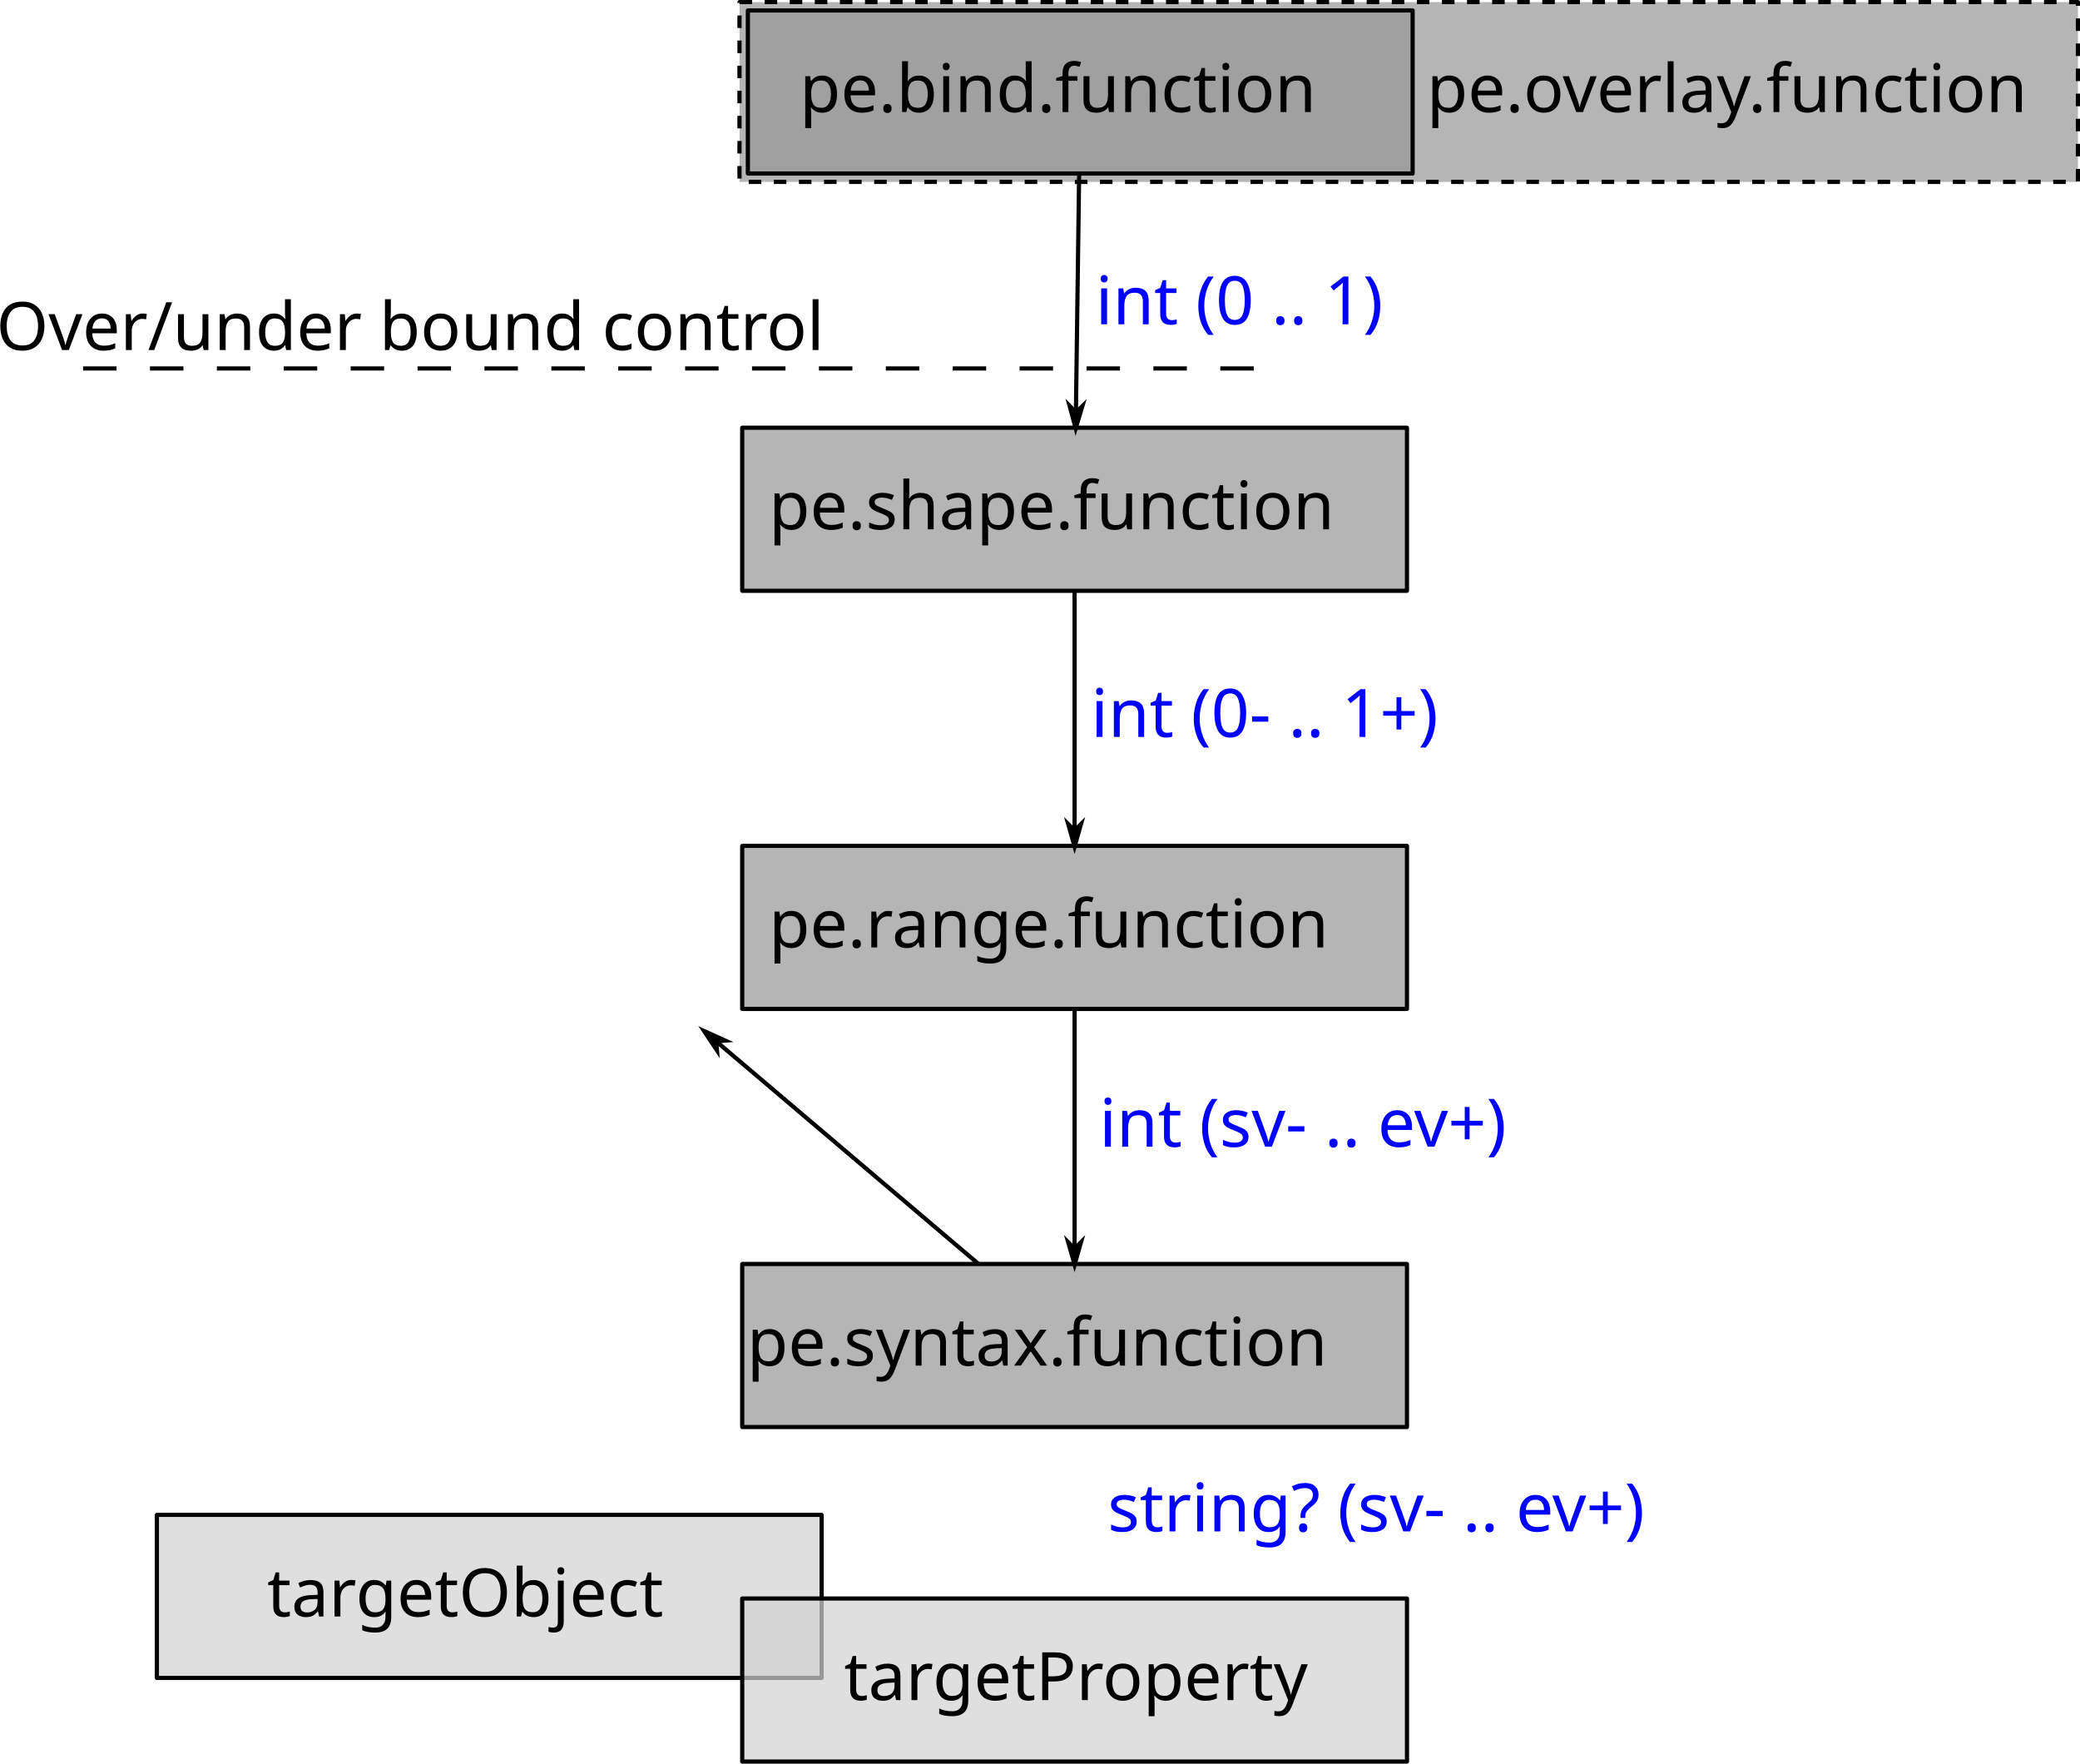
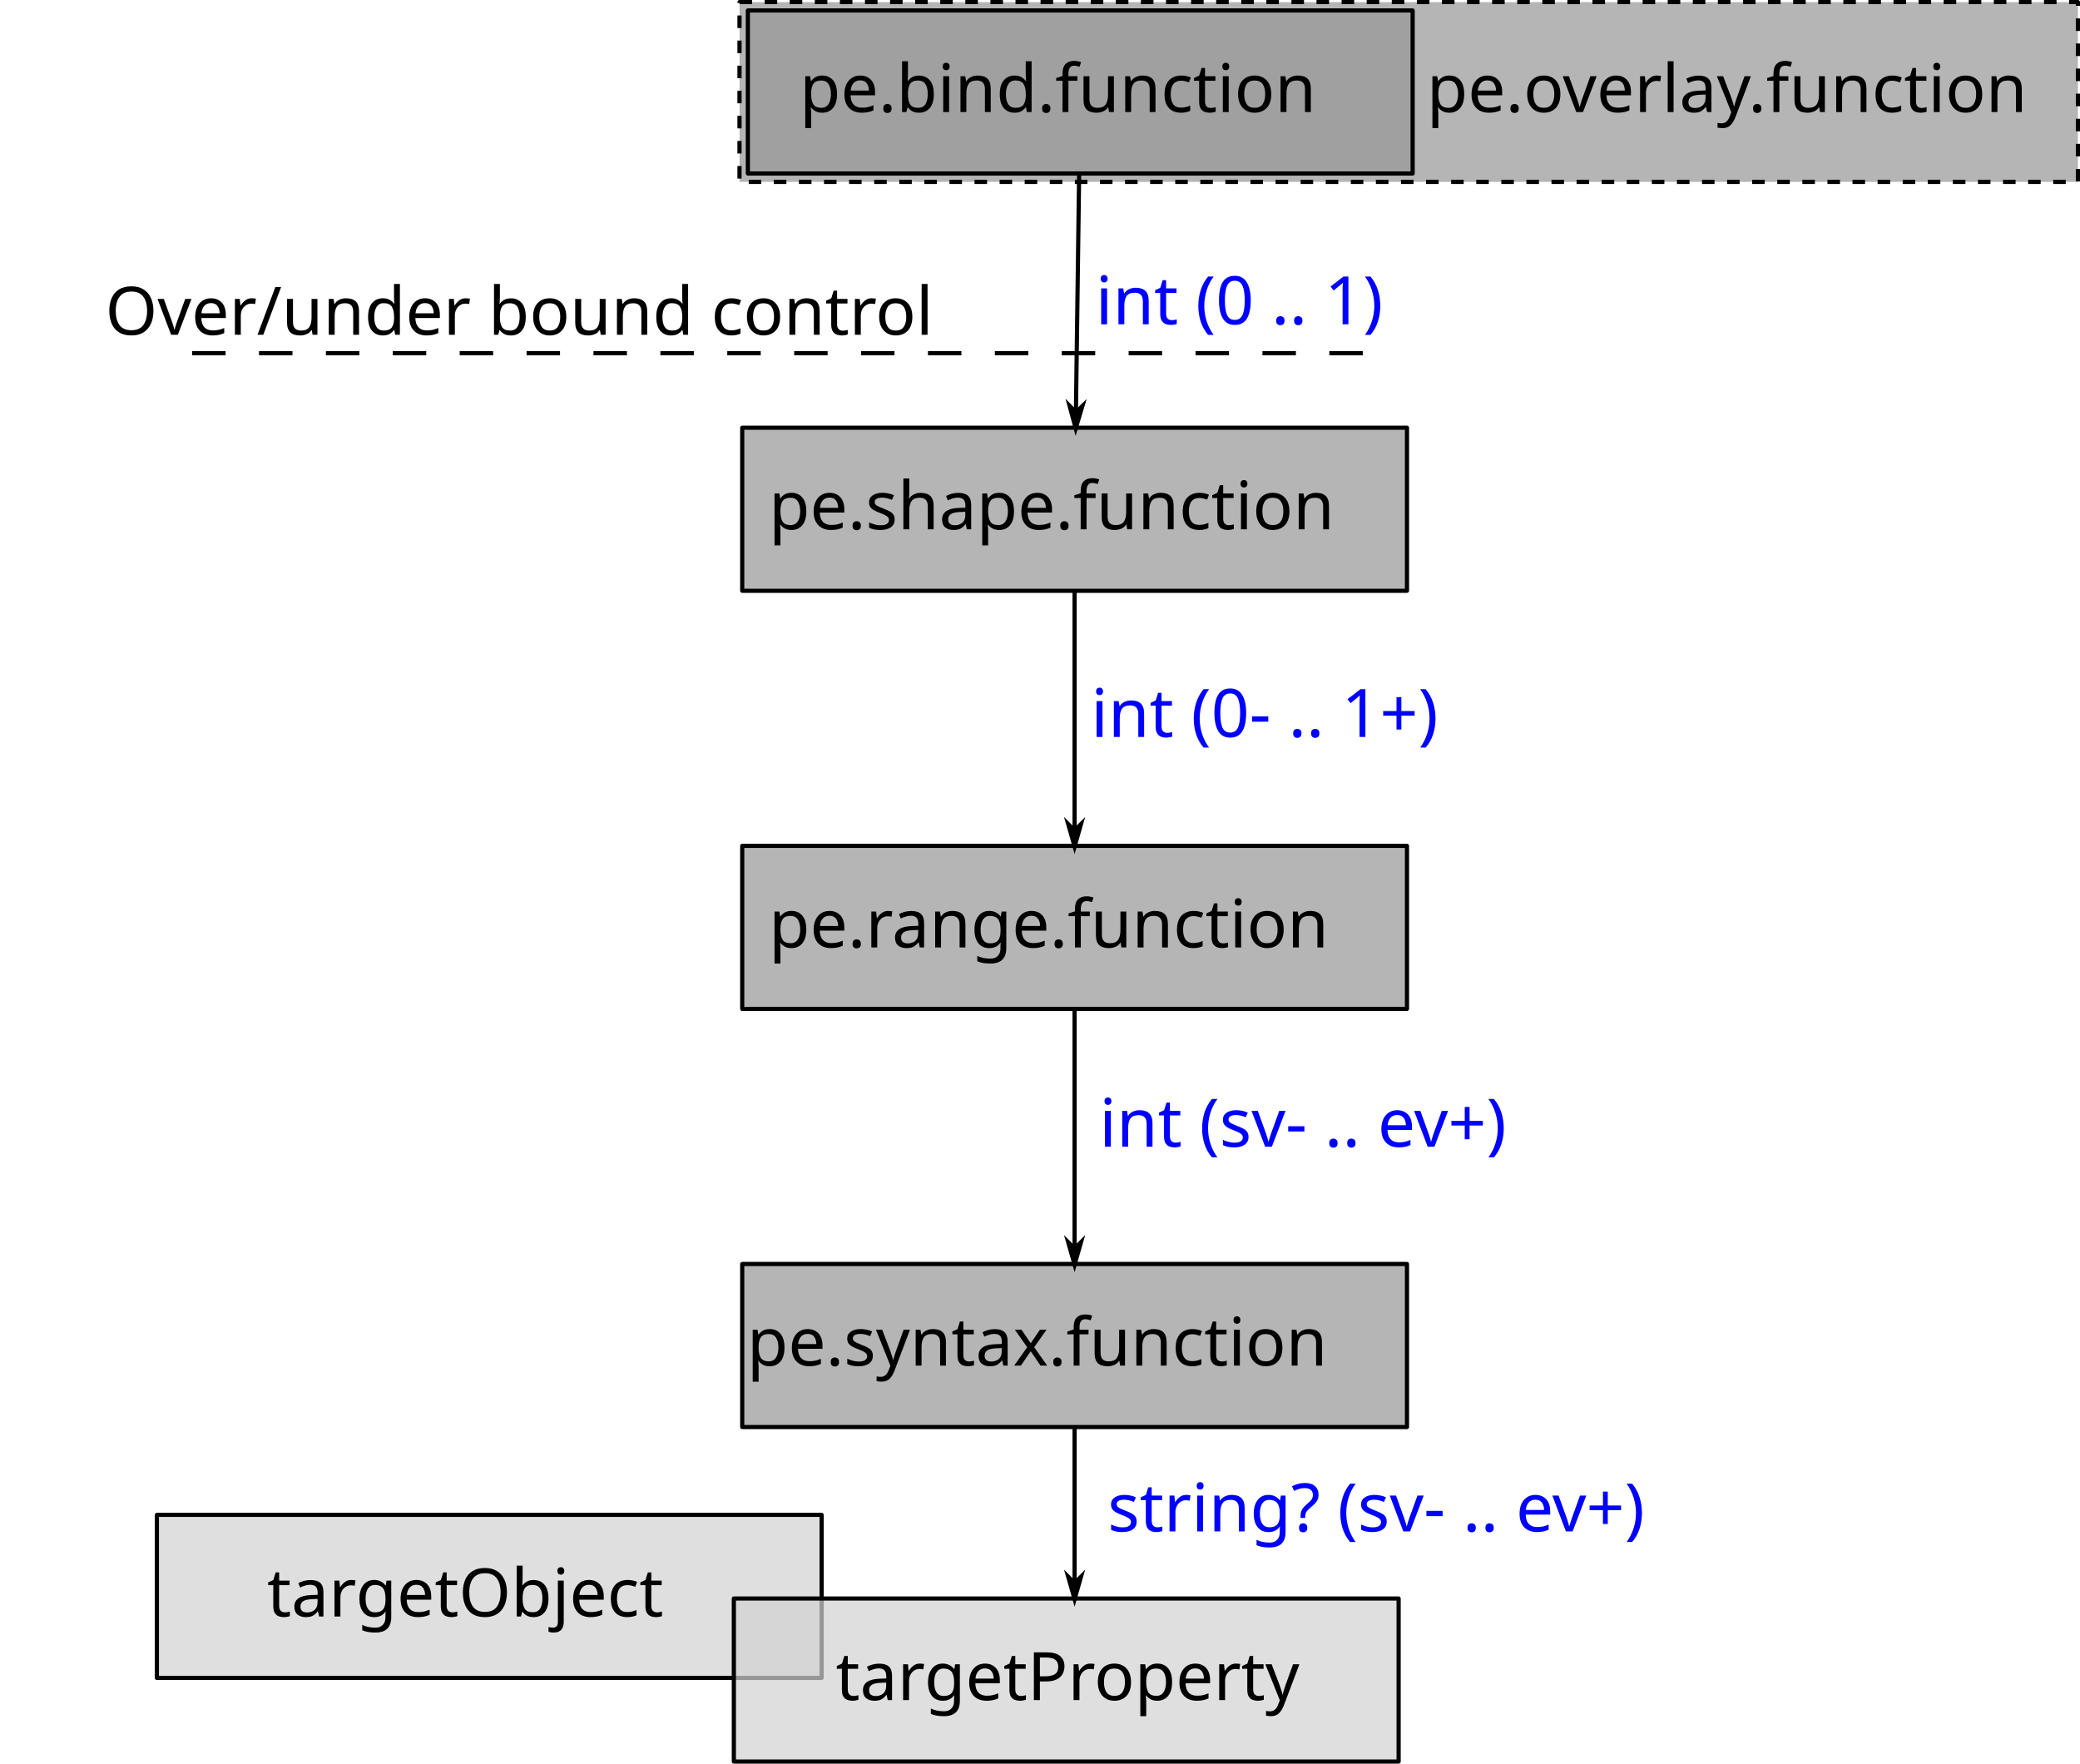
<svg xmlns="http://www.w3.org/2000/svg" width="497.492" height="421.79" id="svg2" version="1.1">
  <defs id="defs4">
    <marker orient="auto" refY="0" refX="0" id="Arrow1Mend" style="overflow:visible">
      <path id="path3823" d="M 0,0 5,-5 -12.5,0 5,5 0,0 Z" style="fill-rule:evenodd;stroke:#000000;stroke-width:1pt" transform="matrix(-0.4,0,0,-0.4,-4,0)" />
    </marker>
  </defs>
  <g id="layer1" transform="translate(-69.49981,-90.04852)">
    <g transform="translate(132.6247,-557.1968)" id="g4185">
      <rect style="fill:#999999;fill-opacity:0.715;stroke:#000000;stroke-width:1;stroke-miterlimit:4;stroke-dasharray:3, 3;stroke-dashoffset:0;stroke-opacity:1" id="rect4187" width="320.119" height="43" x="113.748" y="647.745" ry="0.012" />
      <text xml:space="preserve" style="font-style:normal;font-weight:normal;font-size:16px;line-height:125%;font-family:Sans;letter-spacing:0px;word-spacing:0px;fill:#000000;fill-opacity:1;stroke:none" x="278.121" y="674.047" id="text4189">
        <tspan id="tspan4191" x="278.121" y="674.047">pe.overlay.function</tspan>
      </text>
    </g>
    <g transform="translate(-8.72704,-195.4068)" id="g4446">
      <rect style="fill:#d3d3d3;fill-opacity:0.715;stroke:#000000;stroke-width:1;stroke-opacity:1" id="rect4448" width="159" height="39" x="115.748" y="647.745" ry="0.011" />
      <text xml:space="preserve" style="font-style:normal;font-weight:normal;font-size:16px;line-height:125%;font-family:Sans;letter-spacing:0px;word-spacing:0px;fill:#000000;fill-opacity:1;stroke:none" x="142.121" y="672.047" id="text4450">
        <tspan id="tspan4452" x="142.121" y="672.047">targetObject</tspan>
      </text>
    </g>
    <g id="g3759" transform="translate(132.6247,-555.1968)">
      <rect ry="0.011" y="647.745" x="115.748" height="39" width="159" id="rect2985" style="fill:#999999;fill-opacity:0.715;stroke:#000000;stroke-width:1;stroke-opacity:1" />
      <text id="text3755" y="672.047" x="128.121" style="font-style:normal;font-weight:normal;font-size:16px;line-height:125%;font-family:Sans;letter-spacing:0px;word-spacing:0px;fill:#000000;fill-opacity:1;stroke:none" xml:space="preserve">
        <tspan y="672.047" x="128.121" id="tspan3757">pe.bind.function</tspan>
      </text>
    </g>
    <g transform="translate(131.273,-455.4068)" id="g3764">
      <rect style="fill:#999999;fill-opacity:0.715;stroke:#000000;stroke-width:1;stroke-opacity:1" id="rect3766" width="159" height="39" x="115.748" y="647.745" ry="0.011" />
      <text xml:space="preserve" style="font-style:normal;font-weight:normal;font-size:16px;line-height:125%;font-family:Sans;letter-spacing:0px;word-spacing:0px;fill:#000000;fill-opacity:1;stroke:none" x="122.121" y="672.047" id="text3768">
        <tspan id="tspan3770" x="122.121" y="672.047">pe.shape.function</tspan>
      </text>
    </g>
    <text xml:space="preserve" style="font-style:normal;font-weight:normal;font-size:16px;line-height:125%;font-family:Sans;letter-spacing:0px;word-spacing:0px;fill:#0000ff;fill-opacity:1;stroke:none" x="331.52" y="167.598" id="text3772">
      <tspan id="tspan3774" x="331.52" y="167.598">int (0 .. 1)</tspan>
    </text>
    <text id="text3776" y="266.299" x="330.425" style="font-style:normal;font-weight:normal;font-size:16px;line-height:125%;font-family:Sans;letter-spacing:0px;word-spacing:0px;fill:#0000ff;fill-opacity:1;stroke:none" xml:space="preserve">
      <tspan y="266.299" x="330.425" id="tspan3778">int (0- .. 1+)</tspan>
    </text>
    <g id="g3780" transform="translate(131.273,-355.4068)">
      <rect ry="0.011" y="647.745" x="115.748" height="39" width="159" id="rect3782" style="fill:#999999;fill-opacity:0.715;stroke:#000000;stroke-width:1;stroke-opacity:1" />
      <text id="text3784" y="672.047" x="122.121" style="font-style:normal;font-weight:normal;font-size:16px;line-height:125%;font-family:Sans;letter-spacing:0px;word-spacing:0px;fill:#000000;fill-opacity:1;stroke:none" xml:space="preserve">
        <tspan y="672.047" x="122.121" id="tspan3786">pe.range.function</tspan>
      </text>
    </g>
    <text xml:space="preserve" style="font-style:normal;font-weight:normal;font-size:16px;line-height:125%;font-family:Sans;letter-spacing:0px;word-spacing:0px;fill:#0000ff;fill-opacity:1;stroke:none" x="332.425" y="364.299" id="text3788">
      <tspan id="tspan3790" x="332.425" y="364.299">int (sv- .. ev+)</tspan>
    </text>
    <g transform="translate(131.273,-255.4068)" id="g3792">
      <rect style="fill:#999999;fill-opacity:0.715;stroke:#000000;stroke-width:1;stroke-opacity:1" id="rect3794" width="159" height="39" x="115.748" y="647.745" ry="0.011" />
      <text xml:space="preserve" style="font-style:normal;font-weight:normal;font-size:16px;line-height:125%;font-family:Sans;letter-spacing:0px;word-spacing:0px;fill:#000000;fill-opacity:1;stroke:none" x="116.904" y="672.047" id="text3796">
        <tspan id="tspan3798" x="116.904" y="672.047">pe.syntax.function</tspan>
      </text>
    </g>
    <text id="text3800" y="456.299" x="334.425" style="font-style:normal;font-weight:normal;font-size:16px;line-height:125%;font-family:Sans;letter-spacing:0px;word-spacing:0px;fill:#0000ff;fill-opacity:1;stroke:none" xml:space="preserve">
      <tspan y="456.299" x="334.425" id="tspan3802">string? (sv- .. ev+)</tspan>
    </text>
    <path style="fill:none;stroke:#000000;stroke-width:1px;stroke-linecap:butt;stroke-linejoin:miter;stroke-opacity:1;marker-end:url(#Arrow1Mend)" d="m 327.609,131.549 -0.823,60.79" id="path3804" />
    <path style="fill:none;stroke:#000000;stroke-width:1px;stroke-linecap:butt;stroke-linejoin:miter;stroke-opacity:1;marker-end:url(#Arrow1Mend)" d="m 326.521,231.339 0,61" id="path3806" />
    <path style="fill:none;stroke:#000000;stroke-width:1px;stroke-linecap:butt;stroke-linejoin:miter;stroke-opacity:1;marker-end:url(#Arrow1Mend)" d="m 326.521,331.339 0,61" id="path3808" />
-     <g id="g4254" transform="translate(131.273,-175.4068)">
+     <g id="g4254" transform="translate(129.273,-175.4068)">
      <rect ry="0.011" y="647.745" x="115.748" height="39" width="159" id="rect4256" style="fill:#d3d3d3;fill-opacity:0.715;stroke:#000000;stroke-width:1;stroke-opacity:1" />
      <text id="text4258" y="672.047" x="140.121" style="font-style:normal;font-weight:normal;font-size:16px;line-height:125%;font-family:Sans;letter-spacing:0px;word-spacing:0px;fill:#000000;fill-opacity:1;stroke:none" xml:space="preserve">
        <tspan y="672.047" x="140.121" id="tspan4260">targetProperty</tspan>
      </text>
-       <path style="fill:none;fill-rule:evenodd;stroke:#000000;stroke-width:1;stroke-linecap:butt;stroke-linejoin:miter;stroke-miterlimit:4;stroke-dasharray:8, 8;stroke-dashoffset:0;stroke-opacity:1" d="m -41.902,353.574 281.329,0" id="path4179" />
-       <text xml:space="preserve" style="font-style:normal;font-weight:normal;font-size:16px;line-height:125%;font-family:Sans;letter-spacing:0px;word-spacing:0px;fill:#000000;fill-opacity:1;stroke:none;stroke-width:1px;stroke-linecap:butt;stroke-linejoin:miter;stroke-opacity:1" x="-62.672" y="349.168" id="text4181">
-         <tspan id="tspan4183" x="-62.672" y="349.168">Over/under bound control</tspan>
-       </text>
    </g>
-     <path style="fill:none;stroke:#000000;stroke-width:1px;stroke-linecap:butt;stroke-linejoin:miter;stroke-opacity:1;marker-end:url(#Arrow1Mend)" d="m 303.544,392.339 -65.534,-55.617" id="path4262" />
+     <path style="fill:none;stroke:#000000;stroke-width:1px;stroke-linecap:butt;stroke-linejoin:miter;stroke-opacity:1;marker-end:url(#Arrow1Mend)" d="m 326.521,431.339 0,41" id="path4262" />
+     <path style="fill:none;fill-rule:evenodd;stroke:#000000;stroke-width:1;stroke-linecap:butt;stroke-linejoin:miter;stroke-miterlimit:4;stroke-dasharray:8, 8;stroke-dashoffset:0;stroke-opacity:1" d="m 115.449,174.525 281.329,0" id="path4179" />
+     <text xml:space="preserve" style="font-style:normal;font-weight:normal;font-size:16px;line-height:125%;font-family:Sans;letter-spacing:0px;word-spacing:0px;fill:#000000;fill-opacity:1;stroke:none;stroke-width:1px;stroke-linecap:butt;stroke-linejoin:miter;stroke-opacity:1" x="94.679" y="170.119" id="text4181">
+       <tspan id="tspan4183" x="94.679" y="170.119">Over/under bound control</tspan>
+     </text>
  </g>
</svg>
